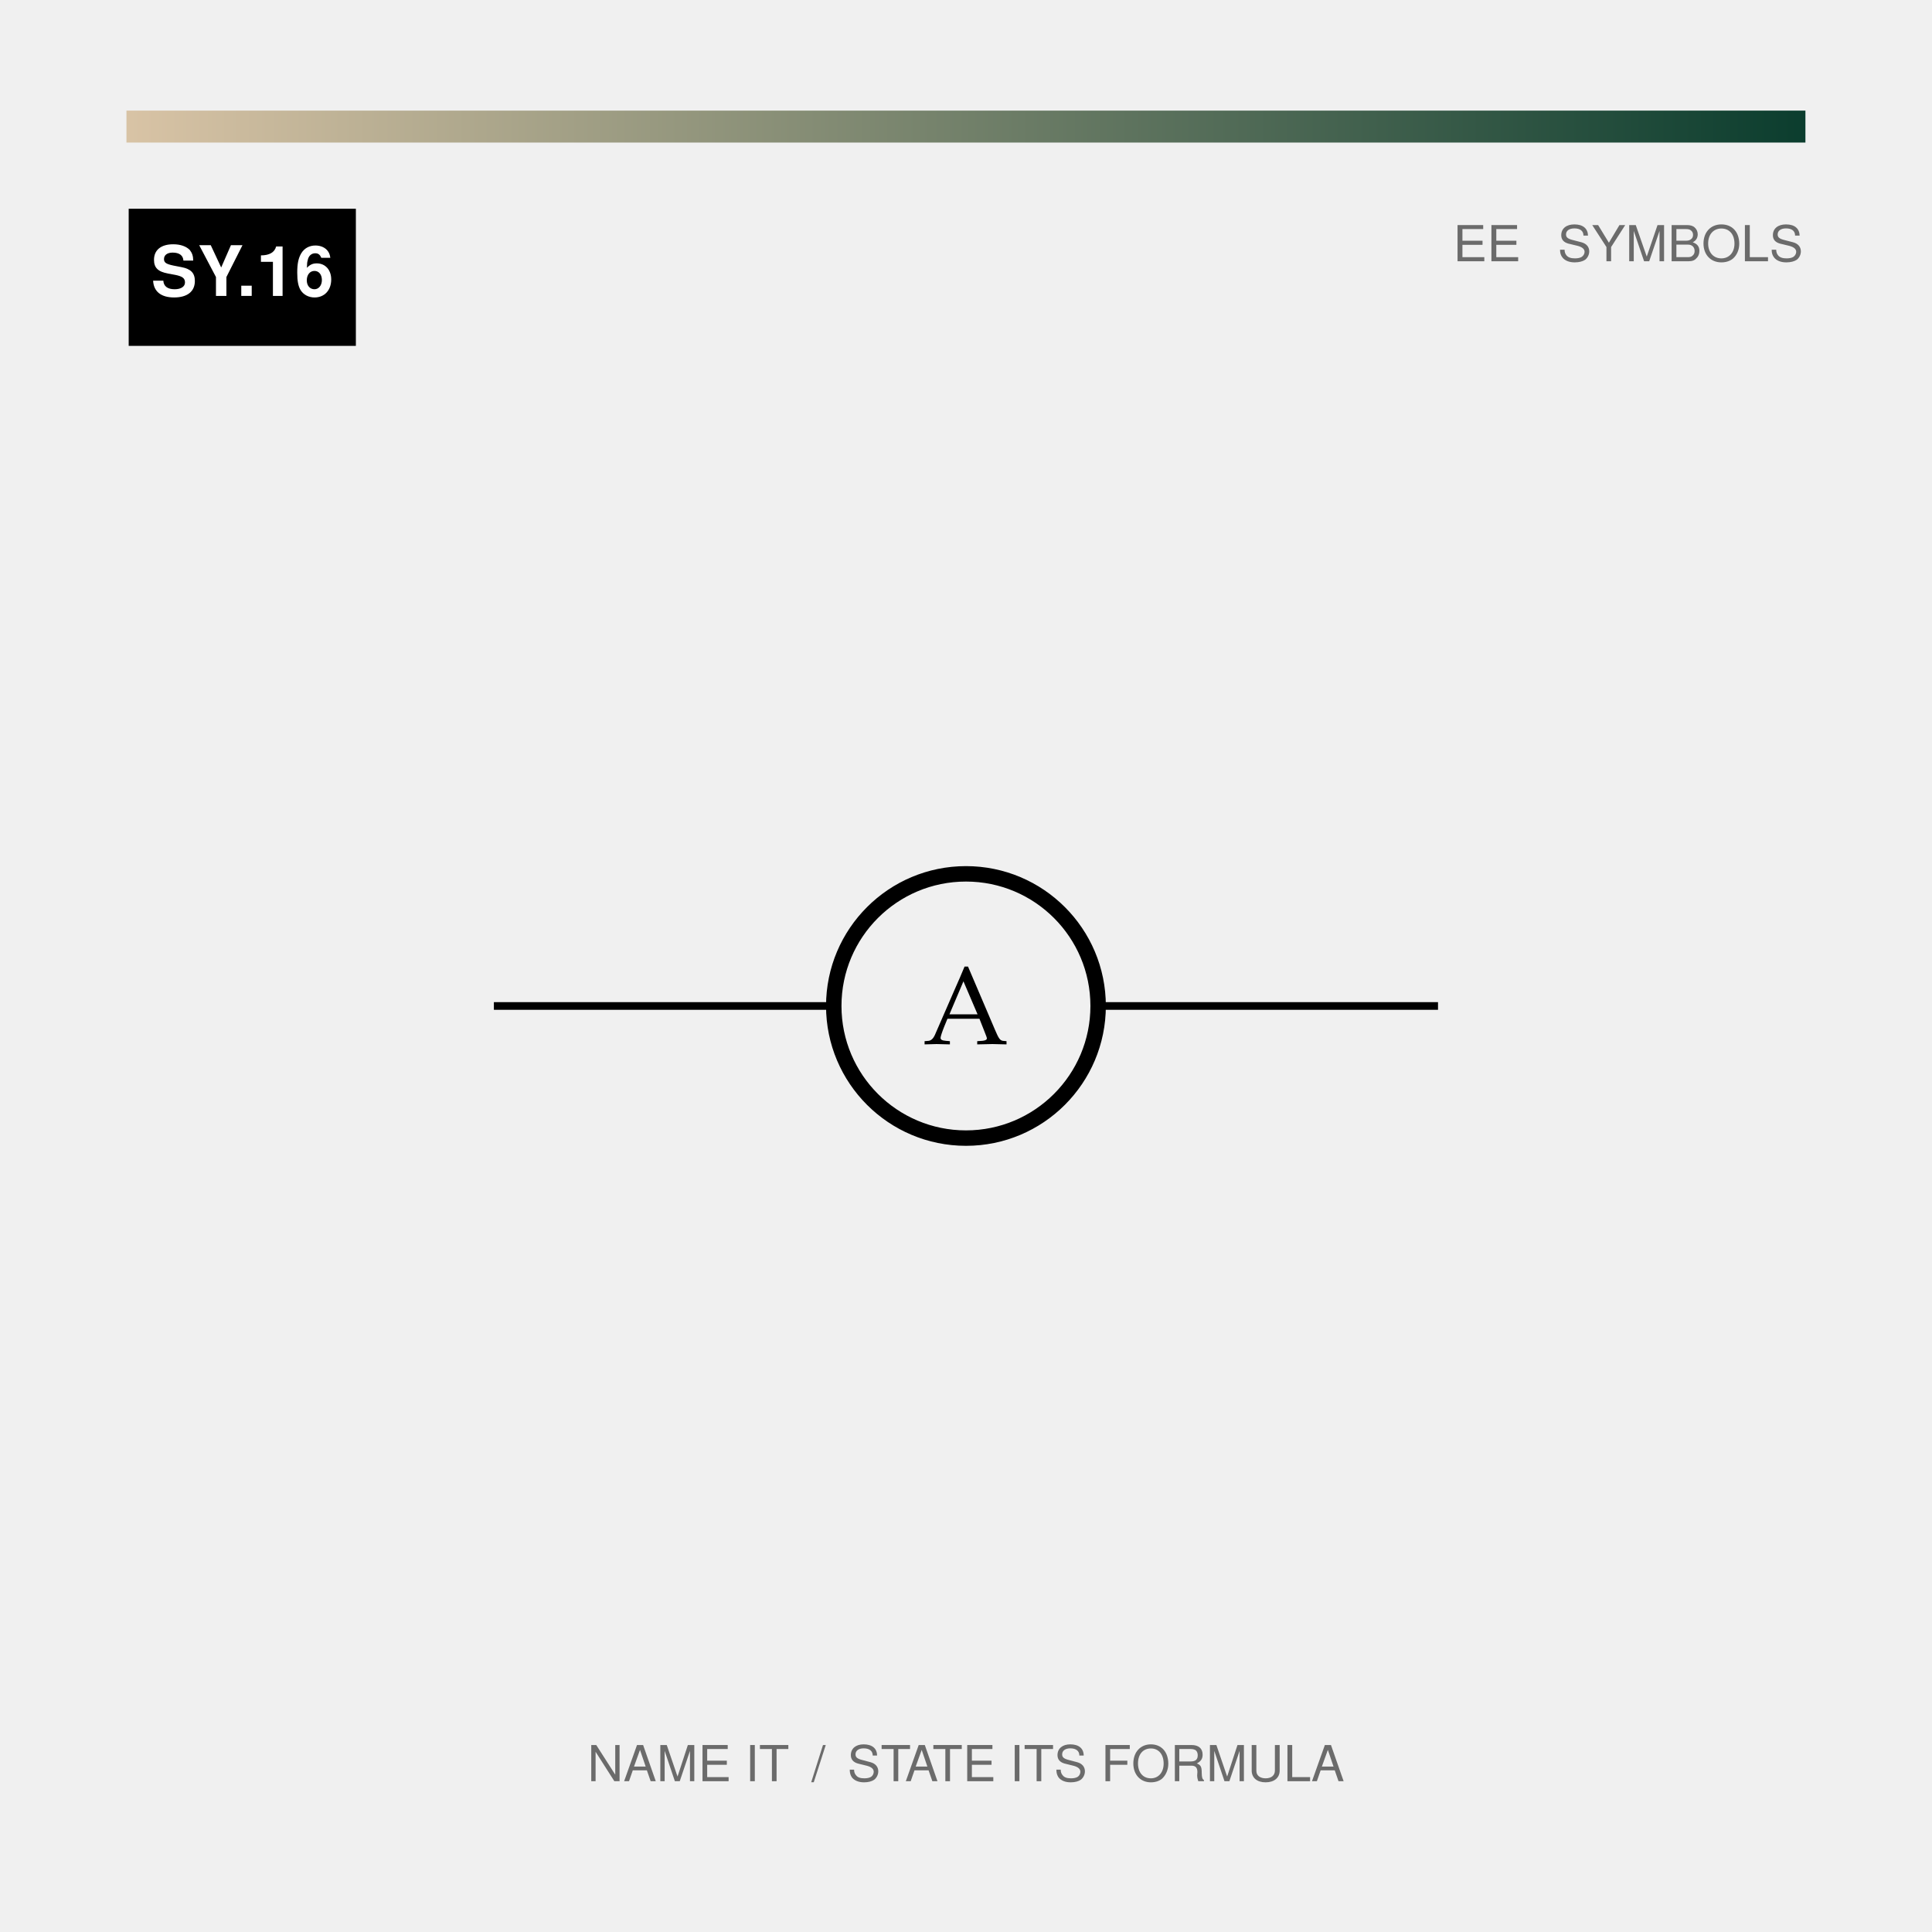
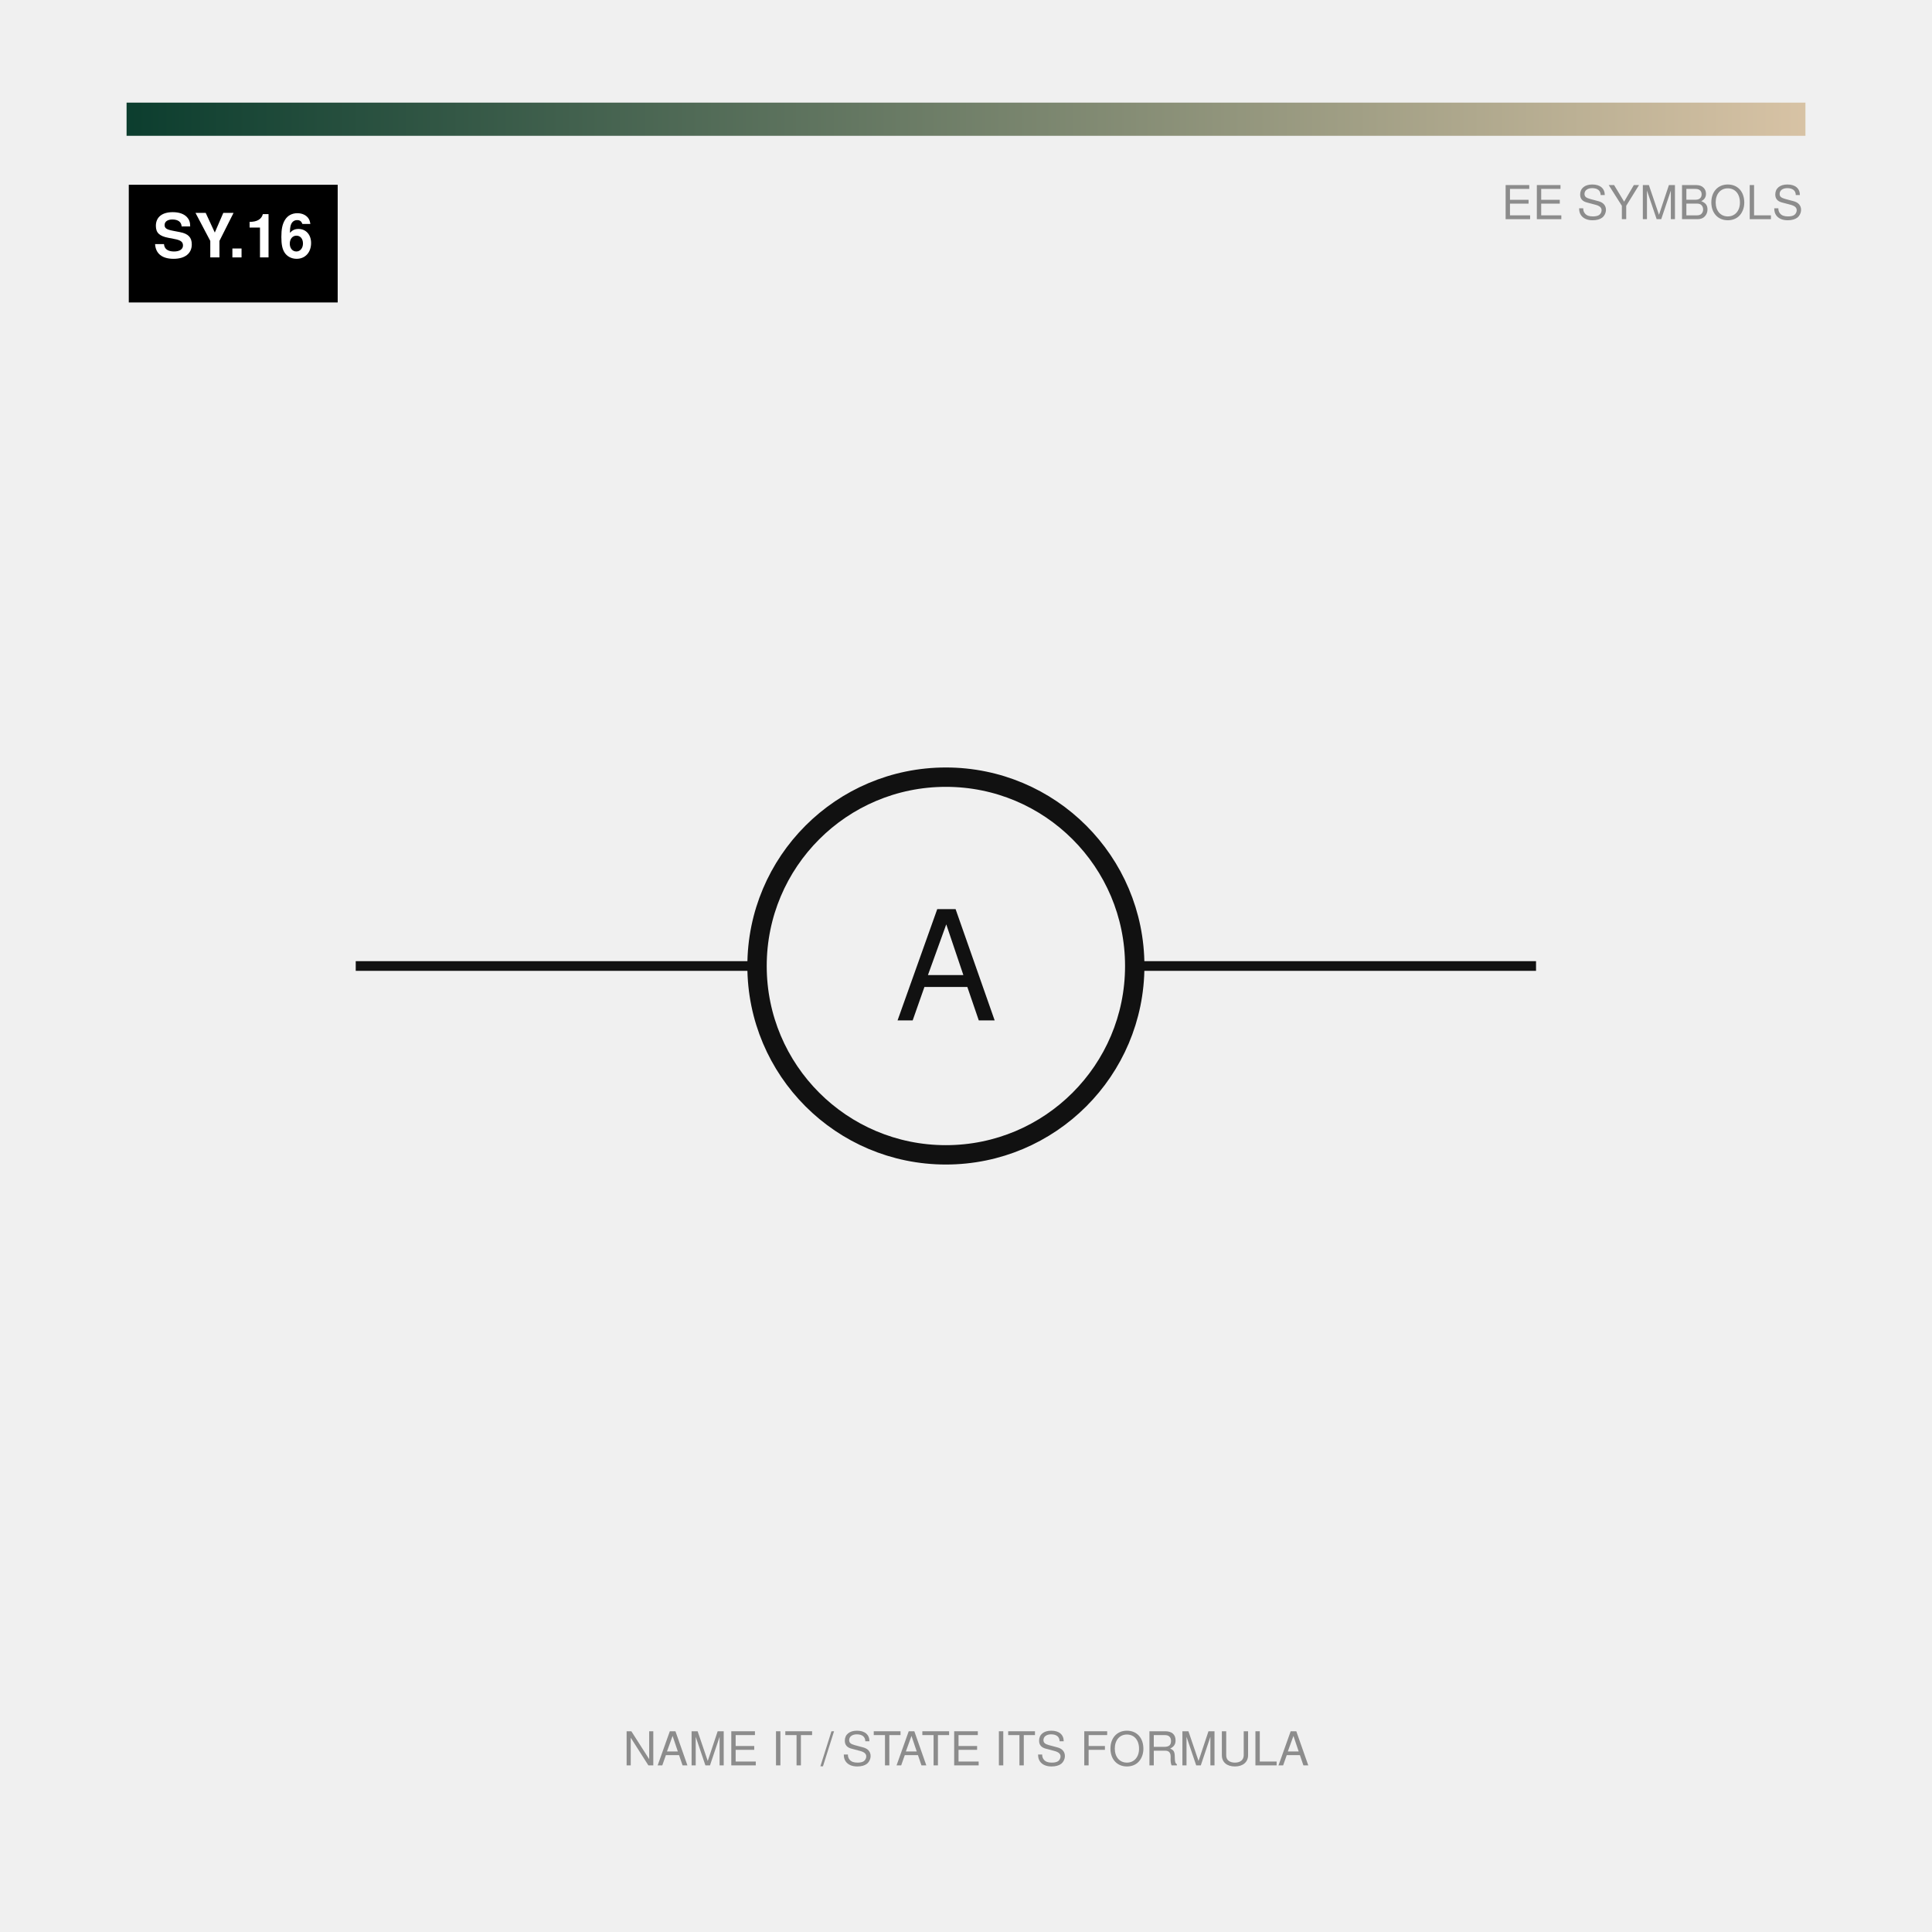
- <svg xmlns="http://www.w3.org/2000/svg" xmlns:xlink="http://www.w3.org/1999/xlink" width="174" height="174" viewBox="0 0 174 174">
+ <svg xmlns="http://www.w3.org/2000/svg" xmlns:xlink="http://www.w3.org/1999/xlink" version="1.1" width="174" height="174" viewBox="0 0 174 174">
  <defs>
-     <g>
-       <g id="glyph-0-0">
-         <path d="M 3.81 -3.18 C 3.81 -3.60 3.71 -3.87 3.5 -4.14 C 3.18 -4.46 2.67 -4.65 2.01 -4.65 C 0.92 -4.65 0.28 -4.14 0.28 -3.25 C 0.28 -2.53 0.64 -2.18 1.56 -2.01 L 2.21 -1.89 C 2.84 -1.76 3.07 -1.59 3.07 -1.21 C 3.07 -0.84 2.71 -0.60 2.14 -0.60 C 1.5 -0.60 1.15 -0.87 1.12 -1.37 L 0.20 -1.37 C 0.25 -0.39 0.92 0.14 2.09 0.14 C 3.28 0.14 3.96 -0.40 3.96 -1.34 C 3.96 -2.06 3.60 -2.43 2.76 -2.59 L 2.04 -2.73 C 1.37 -2.87 1.18 -3 1.18 -3.32 C 1.18 -3.68 1.48 -3.90 1.96 -3.90 C 2.56 -3.90 2.90 -3.65 2.93 -3.18 Z M 3.81 -3.18 " />
-       </g>
-       <g id="glyph-0-1">
-         <path d="M 2.62 -1.70 L 4.07 -4.57 L 3.03 -4.57 L 2.15 -2.56 L 1.21 -4.57 L 0.17 -4.57 L 1.68 -1.70 L 1.68 0 L 2.62 0 Z M 2.62 -1.70 " />
-       </g>
-       <g id="glyph-0-2">
-         <path d="M 1.34 -0.92 L 0.40 -0.92 L 0.40 0 L 1.34 0 Z M 1.34 -0.92 " />
-       </g>
-       <g id="glyph-0-3">
-         <path d="M 1.5 -3.07 L 1.5 0 L 2.37 0 L 2.37 -4.45 L 1.79 -4.45 C 1.65 -3.92 1.18 -3.65 0.42 -3.65 L 0.42 -3.07 Z M 1.5 -3.07 " />
-       </g>
-       <g id="glyph-0-4">
-         <path d="M 3.18 -3.43 C 3.14 -3.73 3.07 -3.87 2.96 -4.03 C 2.73 -4.35 2.32 -4.54 1.84 -4.54 C 1.29 -4.54 0.84 -4.29 0.57 -3.85 C 0.31 -3.42 0.20 -2.92 0.20 -2.10 C 0.20 -1.34 0.29 -0.87 0.51 -0.51 C 0.78 -0.09 1.25 0.14 1.76 0.14 C 2.65 0.14 3.26 -0.51 3.26 -1.48 C 3.26 -2.34 2.73 -2.93 1.96 -2.93 C 1.60 -2.93 1.35 -2.82 1.07 -2.53 C 1.09 -3.01 1.09 -3.01 1.14 -3.20 C 1.21 -3.59 1.46 -3.84 1.82 -3.84 C 2.10 -3.84 2.25 -3.71 2.37 -3.43 Z M 1.75 -2.25 C 2.15 -2.25 2.42 -1.92 2.42 -1.43 C 2.42 -0.95 2.14 -0.60 1.75 -0.60 C 1.34 -0.60 1.06 -0.93 1.06 -1.40 C 1.06 -1.90 1.34 -2.25 1.75 -2.25 Z M 1.75 -2.25 " />
-       </g>
-       <g id="glyph-1-0">
-         <path d="M 0.84 -1.48 L 2.65 -1.48 L 2.65 -1.85 L 0.84 -1.85 L 0.84 -2.90 L 2.71 -2.90 L 2.71 -3.26 L 0.40 -3.26 L 0.40 0 L 2.81 0 L 2.81 -0.37 L 0.84 -0.37 Z M 0.84 -1.48 " />
-       </g>
-       <g id="glyph-1-1">
-         <path d="M 2.73 -2.31 C 2.71 -2.95 2.28 -3.32 1.5 -3.32 C 0.78 -3.32 0.32 -2.95 0.32 -2.35 C 0.32 -1.96 0.53 -1.71 0.96 -1.59 L 1.79 -1.39 C 2.21 -1.28 2.42 -1.10 2.42 -0.85 C 2.42 -0.68 2.32 -0.5 2.17 -0.40 C 2.04 -0.31 1.82 -0.26 1.56 -0.26 C 1.20 -0.26 0.95 -0.34 0.79 -0.53 C 0.67 -0.68 0.62 -0.84 0.62 -1.04 L 0.21 -1.04 C 0.21 -0.73 0.28 -0.54 0.42 -0.35 C 0.64 -0.06 1.03 0.10 1.53 0.10 C 1.93 0.10 2.26 0.01 2.48 -0.14 C 2.70 -0.32 2.84 -0.60 2.84 -0.89 C 2.84 -1.29 2.59 -1.59 2.14 -1.71 L 1.29 -1.93 C 0.89 -2.04 0.75 -2.17 0.75 -2.42 C 0.75 -2.75 1.04 -2.96 1.5 -2.96 C 2.03 -2.96 2.32 -2.73 2.32 -2.31 Z M 2.73 -2.31 " />
-       </g>
-       <g id="glyph-1-2">
-         <path d="M 1.76 -1.28 L 3.03 -3.26 L 2.51 -3.26 L 1.56 -1.67 L 0.59 -3.26 L 0.06 -3.26 L 1.34 -1.28 L 1.34 0 L 1.76 0 Z M 1.76 -1.28 " />
-       </g>
-       <g id="glyph-1-3">
-         <path d="M 2.14 0 L 3.07 -2.73 L 3.07 0 L 3.48 0 L 3.48 -3.26 L 2.89 -3.26 L 1.92 -0.42 L 0.93 -3.26 L 0.34 -3.26 L 0.34 0 L 0.75 0 L 0.75 -2.73 L 1.68 0 Z M 2.14 0 " />
-       </g>
-       <g id="glyph-1-4">
-         <path d="M 0.35 0 L 1.87 0 C 2.18 0 2.42 -0.07 2.59 -0.28 C 2.76 -0.43 2.85 -0.67 2.85 -0.93 C 2.85 -1.32 2.67 -1.56 2.25 -1.71 C 2.54 -1.85 2.70 -2.10 2.70 -2.43 C 2.70 -2.67 2.60 -2.89 2.43 -3.04 C 2.26 -3.20 2.03 -3.26 1.71 -3.26 L 0.35 -3.26 Z M 0.78 -1.85 L 0.78 -2.90 L 1.60 -2.90 C 1.84 -2.90 1.98 -2.87 2.09 -2.78 C 2.21 -2.68 2.28 -2.56 2.28 -2.37 C 2.28 -2.20 2.21 -2.06 2.09 -1.98 C 1.98 -1.89 1.84 -1.85 1.60 -1.85 Z M 0.78 -0.37 L 0.78 -1.5 L 1.82 -1.5 C 2.03 -1.5 2.17 -1.43 2.26 -1.34 C 2.37 -1.23 2.42 -1.09 2.42 -0.92 C 2.42 -0.76 2.37 -0.62 2.26 -0.53 C 2.17 -0.42 2.03 -0.37 1.82 -0.37 Z M 0.78 -0.37 " />
-       </g>
-       <g id="glyph-1-5">
-         <path d="M 1.78 -3.32 C 0.82 -3.32 0.17 -2.62 0.17 -1.60 C 0.17 -0.59 0.82 0.10 1.78 0.10 C 2.18 0.10 2.54 -0.01 2.81 -0.23 C 3.18 -0.54 3.39 -1.04 3.39 -1.57 C 3.39 -2.64 2.76 -3.32 1.78 -3.32 Z M 1.78 -2.95 C 2.5 -2.95 2.96 -2.42 2.96 -1.59 C 2.96 -0.79 2.48 -0.26 1.78 -0.26 C 1.07 -0.26 0.59 -0.79 0.59 -1.60 C 0.59 -2.42 1.07 -2.95 1.78 -2.95 Z M 1.78 -2.95 " />
-       </g>
-       <g id="glyph-1-6">
-         <path d="M 0.79 -3.26 L 0.35 -3.26 L 0.35 0 L 2.43 0 L 2.43 -0.37 L 0.79 -0.37 Z M 0.79 -3.26 " />
-       </g>
-       <g id="glyph-2-0">
-         <path d="M 4.06 -6.98 L 3.75 -6.98 C 3.56 -6.54 3.42 -6.18 3.35 -6.03 L 2.82 -4.82 L 1.06 -0.78 C 0.93 -0.5 0.73 -0.31 0.51 -0.29 L 0.15 -0.26 L 0.15 0.03 C 1.07 0 1.07 0 1.23 0 C 1.35 0 1.35 0 2.43 0.03 L 2.43 -0.26 L 2.07 -0.29 C 1.71 -0.32 1.59 -0.40 1.59 -0.56 C 1.59 -0.68 1.73 -1.10 1.93 -1.60 L 2.21 -2.28 L 5.09 -2.28 L 5.54 -1.14 C 5.71 -0.71 5.76 -0.59 5.76 -0.5 C 5.76 -0.39 5.60 -0.31 5.35 -0.29 L 4.89 -0.26 L 4.89 0.03 C 6.10 0 6.10 0 6.26 0 C 6.45 0 6.45 0 7.53 0.03 L 7.53 -0.26 L 7.20 -0.29 C 6.93 -0.34 6.82 -0.51 6.48 -1.31 Z M 2.39 -2.68 L 3.65 -5.65 L 4.92 -2.68 Z M 2.39 -2.68 " />
-       </g>
-       <g id="glyph-3-0">
-         <path d="M 2.89 -3.26 L 2.5 -3.26 L 2.5 -0.59 L 0.79 -3.26 L 0.34 -3.26 L 0.34 0 L 0.73 0 L 0.73 -2.65 L 2.42 0 L 2.89 0 Z M 2.89 -3.26 " />
-       </g>
-       <g id="glyph-3-1">
-         <path d="M 2.12 -0.98 L 2.46 0 L 2.92 0 L 1.78 -3.26 L 1.23 -3.26 L 0.07 0 L 0.51 0 L 0.85 -0.98 Z M 2.01 -1.32 L 0.96 -1.32 L 1.5 -2.82 Z M 2.01 -1.32 " />
-       </g>
-       <g id="glyph-3-2">
-         <path d="M 2.09 0 L 3.01 -2.73 L 3.01 0 L 3.40 0 L 3.40 -3.26 L 2.82 -3.26 L 1.89 -0.42 L 0.92 -3.26 L 0.34 -3.26 L 0.34 0 L 0.73 0 L 0.73 -2.73 L 1.65 0 Z M 2.09 0 " />
-       </g>
-       <g id="glyph-3-3">
-         <path d="M 0.82 -1.48 L 2.59 -1.48 L 2.59 -1.85 L 0.82 -1.85 L 0.82 -2.90 L 2.67 -2.90 L 2.67 -3.26 L 0.40 -3.26 L 0.40 0 L 2.75 0 L 2.75 -0.37 L 0.82 -0.37 Z M 0.82 -1.48 " />
-       </g>
-       <g id="glyph-3-4">
-         <path d="M 0.87 -3.26 L 0.45 -3.26 L 0.45 0 L 0.87 0 Z M 0.87 -3.26 " />
-       </g>
-       <g id="glyph-3-5">
-         <path d="M 1.59 -2.90 L 2.65 -2.90 L 2.65 -3.26 L 0.09 -3.26 L 0.09 -2.90 L 1.17 -2.90 L 1.17 0 L 1.59 0 Z M 1.59 -2.90 " />
-       </g>
-       <g id="glyph-3-6">
-         <path d="M 1.03 -3.26 L -0.03 0.09 L 0.20 0.09 L 1.28 -3.26 Z M 1.03 -3.26 " />
-       </g>
-       <g id="glyph-3-7">
-         <path d="M 2.67 -2.31 C 2.67 -2.95 2.23 -3.32 1.46 -3.32 C 0.76 -3.32 0.31 -2.95 0.31 -2.35 C 0.31 -1.96 0.53 -1.71 0.95 -1.59 L 1.76 -1.39 C 2.17 -1.28 2.37 -1.10 2.37 -0.85 C 2.37 -0.68 2.28 -0.5 2.14 -0.40 C 2 -0.31 1.79 -0.26 1.53 -0.26 C 1.17 -0.26 0.93 -0.34 0.78 -0.53 C 0.65 -0.68 0.60 -0.84 0.60 -1.04 L 0.21 -1.04 C 0.21 -0.73 0.28 -0.54 0.40 -0.35 C 0.62 -0.06 1.01 0.10 1.5 0.10 C 1.89 0.10 2.21 0.01 2.42 -0.14 C 2.64 -0.32 2.78 -0.60 2.78 -0.89 C 2.78 -1.29 2.53 -1.59 2.09 -1.71 L 1.26 -1.93 C 0.87 -2.04 0.73 -2.17 0.73 -2.42 C 0.73 -2.75 1.01 -2.96 1.46 -2.96 C 1.98 -2.96 2.28 -2.73 2.28 -2.31 Z M 2.67 -2.31 " />
-       </g>
-       <g id="glyph-3-8">
-         <path d="M 0.82 -1.48 L 2.37 -1.48 L 2.37 -1.85 L 0.82 -1.85 L 0.82 -2.90 L 2.59 -2.90 L 2.59 -3.26 L 0.40 -3.26 L 0.40 0 L 0.82 0 Z M 0.82 -1.48 " />
-       </g>
-       <g id="glyph-3-9">
-         <path d="M 1.75 -3.32 C 0.81 -3.32 0.17 -2.62 0.17 -1.60 C 0.17 -0.59 0.81 0.10 1.75 0.10 C 2.14 0.10 2.5 -0.01 2.76 -0.23 C 3.10 -0.54 3.32 -1.04 3.32 -1.57 C 3.32 -2.64 2.70 -3.32 1.75 -3.32 Z M 1.75 -2.95 C 2.45 -2.95 2.90 -2.42 2.90 -1.59 C 2.90 -0.79 2.43 -0.26 1.75 -0.26 C 1.04 -0.26 0.59 -0.79 0.59 -1.60 C 0.59 -2.42 1.04 -2.95 1.75 -2.95 Z M 1.75 -2.95 " />
-       </g>
-       <g id="glyph-3-10">
-         <path d="M 0.82 -1.40 L 1.90 -1.40 C 2.28 -1.40 2.45 -1.23 2.45 -0.82 L 2.43 -0.53 C 2.43 -0.32 2.48 -0.14 2.53 0 L 3.04 0 L 3.04 -0.10 C 2.89 -0.20 2.85 -0.32 2.84 -0.76 C 2.84 -1.29 2.76 -1.46 2.40 -1.60 C 2.76 -1.79 2.92 -2.01 2.92 -2.39 C 2.92 -2.95 2.56 -3.26 1.92 -3.26 L 0.42 -3.26 L 0.42 0 L 0.82 0 Z M 0.82 -1.78 L 0.82 -2.90 L 1.84 -2.90 C 2.07 -2.90 2.20 -2.85 2.31 -2.78 C 2.42 -2.68 2.48 -2.53 2.48 -2.34 C 2.48 -1.95 2.28 -1.78 1.84 -1.78 Z M 0.82 -1.78 " />
-       </g>
-       <g id="glyph-3-11">
-         <path d="M 2.46 -3.26 L 2.46 -0.96 C 2.46 -0.53 2.15 -0.26 1.62 -0.26 C 1.39 -0.26 1.18 -0.32 1.03 -0.43 C 0.87 -0.56 0.79 -0.71 0.79 -0.96 L 0.79 -3.26 L 0.37 -3.26 L 0.37 -0.96 C 0.37 -0.31 0.85 0.10 1.62 0.10 C 2.40 0.10 2.89 -0.31 2.89 -0.96 L 2.89 -3.26 Z M 2.46 -3.26 " />
-       </g>
-       <g id="glyph-3-12">
-         <path d="M 0.78 -3.26 L 0.35 -3.26 L 0.35 0 L 2.39 0 L 2.39 -0.37 L 0.78 -0.37 Z M 0.78 -3.26 " />
+     <clipPath id="clip_1">
+       <path transform="matrix(1,0,0,-1,-39,393)" d="M39 219H213V393H39Z" clip-rule="evenodd" />
+     </clipPath>
+     <clipPath id="clip_2">
+       <path transform="matrix(1,0,0,-1,15,-315.404)" d="M-3.6 35.357V32.368H147.602V35.357Z" />
+     </clipPath>
+     <clipPath id="clip_3">
+       <path transform="matrix(0,-.05978,-3.02441,-0,238.2214,-346.2775)" d="M0 0H100V100H0Z" />
+     </clipPath>
+     <clipPath id="clip_4">
+       <path transform="matrix(1,0,0,-1,15,-315.404)" d="M176.402 35.357V32.368H327.604V35.357Z" />
+     </clipPath>
+     <clipPath id="clip_5">
+       <path transform="matrix(0,-.05978,-3.02441,-0,418.2237,-346.2775)" d="M0 0H100V100H0Z" />
+     </clipPath>
+     <clipPath id="clip_6">
+       <path transform="matrix(1,0,0,-1,15,-315.404)" d="M356.404 35.357V32.368H507.607V35.357Z" />
+     </clipPath>
+     <clipPath id="clip_7">
+       <path transform="matrix(0,-.05978,-3.02441,-0,598.226,-346.2775)" d="M0 0H100V100H0Z" />
+     </clipPath>
+     <clipPath id="clip_8">
+       <path transform="matrix(1,0,0,-1,15,-315.404)" d="M-3.6-144.645V-147.634H147.602V-144.645Z" />
+     </clipPath>
+     <clipPath id="clip_9">
+       <path transform="matrix(0,-.05978,-3.02441,-0,238.2214,-166.2753)" d="M0 0H100V100H0Z" />
+     </clipPath>
+     <clipPath id="clip_10">
+       <path transform="matrix(1,0,0,-1,15,-315.404)" d="M176.402-144.645V-147.634H327.604V-144.645Z" />
+     </clipPath>
+     <clipPath id="clip_11">
+       <path transform="matrix(0,-.05978,-3.02441,-0,418.2237,-166.2753)" d="M0 0H100V100H0Z" />
+     </clipPath>
+     <clipPath id="clip_12">
+       <path transform="matrix(1,0,0,-1,15,-315.404)" d="M356.404-144.645V-147.634H507.607V-144.645Z" />
+     </clipPath>
+     <clipPath id="clip_13">
+       <path transform="matrix(0,-.05978,-3.02441,-0,598.226,-166.2753)" d="M0 0H100V100H0Z" />
+     </clipPath>
+     <clipPath id="clip_14">
+       <path transform="matrix(1,0,0,-1,15,-315.404)" d="M-3.6-324.648V-327.636H147.602V-324.648Z" />
+     </clipPath>
+     <clipPath id="clip_15">
+       <path transform="matrix(0,-.05978,-3.02441,-0,238.2214,13.72705)" d="M0 0H100V100H0Z" />
+     </clipPath>
+     <path id="font_16_21" d="M.607 .507C.607 .574 .592 .618 .556 .658 .507 .712 .426 .741 .321 .741 .146 .741 .045 .659 .045 .517 .045 .404 .102 .349 .25 .321L.352 .301C.452 .282 .489 .254 .489 .195 .489 .134 .433 .097 .342 .097 .24 .097 .183 .14 .178 .218H.032C.041 .062 .148-.023 .334-.023 .522-.023 .633 .065 .633 .213 .633 .328 .575 .388 .44 .414L.326 .436C.219 .457 .188 .478 .188 .531 .188 .586 .237 .621 .314 .621 .409 .621 .462 .581 .467 .507H.607Z" />
+     <path id="font_16_27" d="M.419 .27 .65 .729H.482L.343 .407 .194 .729H.027L.269 .27V0H.419V.27Z" />
+     <path id="font_16_67" d="M.214 .146H.064V0H.214V.146Z" />
+     <path id="font_16_57" d="M.238 .489V0H.378V.709H.285C.263 .625 .19 .582 .068 .582V.489H.238Z" />
+     <path id="font_16_62" d="M.507 .548C.5 .594 .491 .617 .473 .643 .436 .694 .371 .724 .294 .724 .206 .724 .134 .685 .091 .614 .049 .545 .032 .465 .032 .336 .032 .215 .047 .139 .083 .082 .124 .016 .198-.023 .282-.023 .423-.023 .519 .083 .519 .236 .519 .372 .435 .466 .313 .466 .255 .466 .216 .449 .172 .403 .175 .478 .175 .478 .181 .508 .194 .573 .234 .611 .29 .611 .335 .611 .359 .593 .377 .548H.507M.279 .356C.344 .356 .386 .305 .386 .227 .386 .152 .34 .097 .278 .097 .214 .097 .17 .15 .17 .225 .17 .302 .214 .356 .279 .356Z" />
+     <path id="font_17_24" d="M.183 .332H.58V.414H.183V.647H.595V.729H.09V0H.613V.082H.183V.332Z" />
+     <path id="font_17_36" d="M.596 .515C.595 .658 .497 .741 .329 .741 .169 .741 .07 .659 .07 .527 .07 .438 .117 .382 .213 .357L.394 .309C.486 .285 .528 .248 .528 .191 .528 .152 .507 .112 .476 .09 .447 .07 .401 .059 .342 .059 .263 .059 .209 .078 .174 .12 .147 .152 .135 .187 .136 .232H.048C.049 .165 .062 .121 .091 .081 .141 .013 .225-.023 .336-.023 .423-.023 .494-.003 .541 .033 .59 .072 .621 .137 .621 .2 .621 .29 .565 .356 .466 .383L.283 .432C.195 .456 .163 .484 .163 .54 .163 .614 .228 .663 .326 .663 .442 .663 .507 .61 .508 .515H.596Z" />
+     <path id="font_17_42" d="M.387 .286 .661 .729H.55L.342 .374 .128 .729H.013L.294 .286V0H.387V.286Z" />
+     <path id="font_17_31" d="M.468 0 .673 .611V0H.761V.729H.632L.42 .094 .204 .729H.075V0H.163V.611L.37 0H.468Z" />
+     <path id="font_17_21" d="M.079 0H.408C.477 0 .528 .019 .567 .061 .603 .099 .623 .151 .623 .208 .623 .296 .583 .349 .49 .385 .556 .416 .591 .47 .591 .544 .591 .597 .571 .644 .533 .678 .495 .713 .445 .729 .375 .729H.079V0M.172 .415V.647H.352C.404 .647 .433 .64 .458 .621 .484 .601 .498 .571 .498 .531 .498 .492 .484 .461 .458 .441 .433 .422 .404 .415 .352 .415H.172M.172 .082V.333H.399C.444 .333 .474 .322 .496 .298 .518 .275 .53 .243 .53 .207 .53 .172 .518 .14 .496 .117 .474 .093 .444 .082 .399 .082H.172Z" />
+     <path id="font_17_33" d="M.389 .741C.18 .741 .038 .587 .038 .359 .038 .131 .18-.023 .39-.023 .478-.023 .557 .004 .616 .054 .695 .121 .742 .234 .742 .353 .742 .588 .603 .741 .389 .741M.389 .659C.547 .659 .649 .539 .649 .355 .649 .179 .544 .059 .39 .059 .235 .059 .131 .179 .131 .359 .131 .539 .235 .659 .389 .659Z" />
+     <path id="font_17_30" d="M.173 .729H.08V0H.533V.082H.173V.729Z" />
+     <path id="font_17_20" d="M.474 .219 .549 0H.653L.397 .729H.277L.017 0H.116L.193 .219H.474M.448 .297H.216L.336 .629 .448 .297Z" />
+     <path id="font_17_32" d="M.646 .729H.558V.133L.177 .729H.076V0H.164V.591L.541 0H.646V.729Z" />
+     <path id="font_17_28" d="M.194 .729H.1V0H.194V.729Z" />
+     <path id="font_17_37" d="M.354 .647H.593V.729H.021V.647H.261V0H.354V.647Z" />
+     <path id="font_17_8" d="M.229 .729-.008-.02H.047L.284 .729H.229Z" />
+     <path id="font_17_25" d="M.183 .332H.531V.414H.183V.647H.579V.729H.09V0H.183V.332Z" />
+     <path id="font_17_35" d="M.186 .314H.426C.509 .314 .546 .274 .546 .184L.545 .119C.545 .074 .553 .03 .566 0H.679V.023C.644 .047 .637 .073 .635 .17 .634 .29 .615 .326 .536 .359 .618 .4 .651 .451 .651 .534 .651 .66 .572 .729 .429 .729H.093V0H.186V.314M.186 .396V.647H.411C.463 .647 .493 .639 .516 .618 .541 .598 .554 .564 .554 .521 .554 .434 .51 .396 .411 .396H.186Z" />
+     <path id="font_17_38" d="M.552 .729V.217C.552 .119 .481 .059 .364 .059 .31 .059 .266 .072 .231 .097 .195 .125 .178 .162 .178 .217V.729H.085V.217C.085 .069 .191-.023 .364-.023 .535-.023 .645 .071 .645 .217V.729H.552Z" />
+     <clipPath id="clip_18">
+       <path transform="matrix(1,0,0,-1,15,-315.404)" d="M176.402-324.648V-327.636H327.604V-324.648Z" />
+     </clipPath>
+     <clipPath id="clip_19">
+       <path transform="matrix(0,-.05978,-3.02441,-0,418.2237,13.72705)" d="M0 0H100V100H0Z" />
+     </clipPath>
+     <clipPath id="clip_20">
+       <path transform="matrix(1,0,0,-1,15,-315.404)" d="M356.404-324.648V-327.636H507.607V-324.648Z" />
+     </clipPath>
+     <clipPath id="clip_21">
+       <path transform="matrix(0,-.05978,-3.02441,-0,598.226,13.72705)" d="M0 0H100V100H0Z" />
+     </clipPath>
+     <clipPath id="clip_22">
+       <path transform="matrix(1,0,0,-1,15,-315.404)" d="M-3.6-504.65V-507.639H147.602V-504.65Z" />
+     </clipPath>
+     <clipPath id="clip_23">
+       <path transform="matrix(0,-.05978,-3.02441,-0,238.2214,193.7294)" d="M0 0H100V100H0Z" />
+     </clipPath>
+     <clipPath id="clip_24">
+       <path transform="matrix(1,0,0,-1,15,-315.404)" d="M176.402-504.65V-507.639H327.604V-504.65Z" />
+     </clipPath>
+     <clipPath id="clip_25">
+       <path transform="matrix(0,-.05978,-3.02441,-0,418.2237,193.7294)" d="M0 0H100V100H0Z" />
+     </clipPath>
+     <clipPath id="clip_26">
+       <path transform="matrix(1,0,0,-1,15,-315.404)" d="M356.404-504.65V-507.639H507.607V-504.65Z" />
+     </clipPath>
+     <clipPath id="clip_27">
+       <path transform="matrix(0,-.05978,-3.02441,-0,598.226,193.7294)" d="M0 0H100V100H0Z" />
+     </clipPath>
+   </defs>
+   <g clip-path="url(#clip_1)">
+     <g clip-path="url(#clip_2)">
+       <g clip-path="url(#clip_3)">
+ </g>
+     </g>
+     <g clip-path="url(#clip_4)">
+       <g clip-path="url(#clip_5)">
+ </g>
+     </g>
+     <g clip-path="url(#clip_6)">
+       <g clip-path="url(#clip_7)">
+ </g>
+     </g>
+     <g clip-path="url(#clip_8)">
+       <g clip-path="url(#clip_9)">
+ </g>
+     </g>
+     <g clip-path="url(#clip_10)">
+       <g clip-path="url(#clip_11)">
+ </g>
+     </g>
+     <g clip-path="url(#clip_12)">
+       <g clip-path="url(#clip_13)">
+ </g>
+     </g>
+     <g clip-path="url(#clip_14)">
+       <g clip-path="url(#clip_15)">
+         <linearGradient id="card-bar">
+           <stop offset="0" stop-color="#0B3D2E" />
+           <stop offset="1" stop-color="#D8C3A5" />
+         </linearGradient>
+         <rect x="11" y="9" width="152" height="4" fill="url(#card-bar)" />
      </g>
    </g>
-     <clipPath id="clip-0">
-       <path clip-rule="nonzero" d="M 11.39 9.96 L 162.60 9.96 L 162.60 12.84 L 11.39 12.84 Z M 11.39 9.96 " />
-     </clipPath>
-     <linearGradient id="linear-pattern-0" gradientUnits="userSpaceOnUse" x1="0" y1="25.00" x2="0" y2="74.99" gradientTransform="matrix(0, -0.05, -3.02, 0, 238.22, 14.28)">
-       <stop offset="0" stop-color="#0B3D2E" />
-       <stop offset="1" stop-color="#D8C3A5" />
-     </linearGradient>
-   </defs>
-   <g clip-path="url(#clip-0)">
-     <path fill-rule="nonzero" fill="url(#linear-pattern-0)" d="M 162.60 12.84 L 11.39 12.84 L 11.39 9.96 L 162.60 9.96 Z M 162.60 12.84 " />
-   </g>
-   <path fill-rule="nonzero" fill="rgb(0%, 0%, 0%)" fill-opacity="1" d="M 11.59 31.15 L 32.05 31.15 L 32.05 18.80 L 11.59 18.80 Z M 11.59 31.15 " />
-   <g fill="rgb(100%, 100%, 100%)" fill-opacity="1">
-     <use xlink:href="#glyph-0-0" x="13.59" y="26.65" />
-     <use xlink:href="#glyph-0-1" x="17.77" y="26.65" />
-   </g>
-   <g fill="rgb(100%, 100%, 100%)" fill-opacity="1">
-     <use xlink:href="#glyph-0-2" x="21.33" y="26.65" />
-     <use xlink:href="#glyph-0-3" x="23.08" y="26.65" />
-     <use xlink:href="#glyph-0-4" x="26.57" y="26.65" />
-   </g>
-   <g fill="rgb(41.96%, 41.96%, 41.96%)" fill-opacity="1">
-     <use xlink:href="#glyph-1-0" x="130.87" y="23.53" />
-     <use xlink:href="#glyph-1-0" x="133.92" y="23.53" />
-   </g>
-   <g fill="rgb(41.96%, 41.96%, 41.96%)" fill-opacity="1">
-     <use xlink:href="#glyph-1-1" x="140.29" y="23.53" />
-     <use xlink:href="#glyph-1-2" x="143.34" y="23.53" />
-     <use xlink:href="#glyph-1-3" x="146.39" y="23.53" />
-     <use xlink:href="#glyph-1-4" x="150.20" y="23.53" />
-     <use xlink:href="#glyph-1-5" x="153.25" y="23.53" />
-     <use xlink:href="#glyph-1-6" x="156.80" y="23.53" />
-     <use xlink:href="#glyph-1-1" x="159.35" y="23.53" />
-   </g>
-   <path fill="none" stroke-width="0.69" stroke-linecap="butt" stroke-linejoin="miter" stroke="rgb(0%, 0%, 0%)" stroke-opacity="1" stroke-miterlimit="10" d="M 0.00 -0.00 L 30.61 -0.00 M 54.42 -0.00 L 85.03 -0.00 " transform="matrix(1, 0, 0, -1, 44.48, 90.6)" />
-   <path fill="none" stroke-width="1.39" stroke-linecap="butt" stroke-linejoin="miter" stroke="rgb(0%, 0%, 0%)" stroke-opacity="1" stroke-miterlimit="10" d="M 42.52 11.90 C 35.94 11.90 30.61 6.57 30.61 -0.00 C 30.61 -6.57 35.94 -11.90 42.52 -11.90 C 49.09 -11.90 54.42 -6.57 54.42 -0.00 C 54.42 6.57 49.09 11.90 42.52 11.90 Z M 42.52 11.90 " transform="matrix(1, 0, 0, -1, 44.48, 90.6)" />
-   <g fill="rgb(0%, 0%, 0%)" fill-opacity="1">
-     <use xlink:href="#glyph-2-0" x="83.12" y="94.03" />
-   </g>
-   <g fill="rgb(41.96%, 41.96%, 41.96%)" fill-opacity="1">
-     <use xlink:href="#glyph-3-0" x="52.91" y="160.42" />
-     <use xlink:href="#glyph-3-1" x="56.14" y="160.42" />
-     <use xlink:href="#glyph-3-2" x="59.13" y="160.42" />
-     <use xlink:href="#glyph-3-3" x="62.87" y="160.42" />
-   </g>
-   <g fill="rgb(41.96%, 41.96%, 41.96%)" fill-opacity="1">
-     <use xlink:href="#glyph-3-4" x="67.11" y="160.42" />
-     <use xlink:href="#glyph-3-5" x="68.35" y="160.42" />
-   </g>
-   <g fill="rgb(41.96%, 41.96%, 41.96%)" fill-opacity="1">
-     <use xlink:href="#glyph-3-6" x="73.09" y="160.42" />
-   </g>
-   <g fill="rgb(41.96%, 41.96%, 41.96%)" fill-opacity="1">
-     <use xlink:href="#glyph-3-7" x="76.32" y="160.42" />
-     <use xlink:href="#glyph-3-5" x="79.31" y="160.42" />
-   </g>
-   <g fill="rgb(41.96%, 41.96%, 41.96%)" fill-opacity="1">
-     <use xlink:href="#glyph-3-1" x="81.51" y="160.42" />
-   </g>
-   <g fill="rgb(41.96%, 41.96%, 41.96%)" fill-opacity="1">
-     <use xlink:href="#glyph-3-5" x="83.97" y="160.42" />
-     <use xlink:href="#glyph-3-3" x="86.71" y="160.42" />
-   </g>
-   <g fill="rgb(41.96%, 41.96%, 41.96%)" fill-opacity="1">
-     <use xlink:href="#glyph-3-4" x="90.94" y="160.42" />
-     <use xlink:href="#glyph-3-5" x="92.19" y="160.42" />
-     <use xlink:href="#glyph-3-7" x="94.93" y="160.42" />
-   </g>
-   <g fill="rgb(41.96%, 41.96%, 41.96%)" fill-opacity="1">
-     <use xlink:href="#glyph-3-8" x="99.16" y="160.42" />
-     <use xlink:href="#glyph-3-9" x="101.90" y="160.42" />
-     <use xlink:href="#glyph-3-10" x="105.39" y="160.42" />
-     <use xlink:href="#glyph-3-2" x="108.63" y="160.42" />
-     <use xlink:href="#glyph-3-11" x="112.36" y="160.42" />
-     <use xlink:href="#glyph-3-12" x="115.60" y="160.42" />
-     <use xlink:href="#glyph-3-1" x="118.09" y="160.42" />
+     <path transform="matrix(1,0,0,-1,11.599,27.24002)" d="M0 0H18.814V10.6H0Z" />
+     <use data-text="S" xlink:href="#font_16_21" transform="matrix(5.4994,0,0,-5.4994,13.791,23.18301)" fill="#ffffff" />
+     <use data-text="Y" xlink:href="#font_16_27" transform="matrix(5.4994,0,0,-5.4994,17.4591,23.18301)" fill="#ffffff" />
+     <use data-text="." xlink:href="#font_16_67" transform="matrix(5.4994,0,0,-5.4994,20.57726,23.18301)" fill="#ffffff" />
+     <use data-text="1" xlink:href="#font_16_57" transform="matrix(5.4994,0,0,-5.4994,22.10609,23.18301)" fill="#ffffff" />
+     <use data-text="6" xlink:href="#font_16_62" transform="matrix(5.4994,0,0,-5.4994,25.16376,23.18301)" fill="#ffffff" />
+     <use data-text="E" xlink:href="#font_17_24" transform="matrix(4.2162,0,0,-4.2162,135.22,19.74002)" fill="#8c8c8c" />
+     <use data-text="E" xlink:href="#font_17_24" transform="matrix(4.2162,0,0,-4.2162,138.0322,19.74002)" fill="#8c8c8c" />
+     <use data-text="S" xlink:href="#font_17_36" transform="matrix(4.2162,0,0,-4.2162,142.0165,19.74002)" fill="#8c8c8c" />
+     <use data-text="Y" xlink:href="#font_17_42" transform="matrix(4.2162,0,0,-4.2162,144.8287,19.74002)" fill="#8c8c8c" />
+     <use data-text="M" xlink:href="#font_17_31" transform="matrix(4.2162,0,0,-4.2162,147.641,19.74002)" fill="#8c8c8c" />
+     <use data-text="B" xlink:href="#font_17_21" transform="matrix(4.2162,0,0,-4.2162,151.1531,19.74002)" fill="#8c8c8c" />
+     <use data-text="O" xlink:href="#font_17_33" transform="matrix(4.2162,0,0,-4.2162,153.9653,19.74002)" fill="#8c8c8c" />
+     <use data-text="L" xlink:href="#font_17_30" transform="matrix(4.2162,0,0,-4.2162,157.2455,19.74002)" fill="#8c8c8c" />
+     <use data-text="S" xlink:href="#font_17_36" transform="matrix(4.2162,0,0,-4.2162,159.5897,19.74002)" fill="#8c8c8c" />
+     <path transform="matrix(1.25,0,0,-1.25,32.038,87.00025)" stroke-width=".697" stroke-linecap="butt" stroke-miterlimit="10" stroke-linejoin="miter" fill="none" stroke="#111111" d="M0 0H28.914M56.127 0H85.04" />
+     <path transform="matrix(1.25,0,0,-1.25,32.038,87.00025)" stroke-width="1.395" stroke-linecap="butt" stroke-miterlimit="10" stroke-linejoin="miter" fill="none" stroke="#111111" d="M56.127 0C56.127 7.515 50.035 13.606 42.52 13.606 35.006 13.606 28.914 7.515 28.914 0 28.914-7.515 35.006-13.606 42.52-13.606 50.035-13.606 56.127-7.515 56.127 0Z" />
+     <use data-text="A" xlink:href="#font_17_20" transform="matrix(13.74837,0,0,-13.74837,80.603,91.89774)" fill="#111111" />
+     <use data-text="N" xlink:href="#font_17_32" transform="matrix(4.2162,0,0,-4.2162,56.114,158.994)" fill="#8c8c8c" />
+     <use data-text="A" xlink:href="#font_17_20" transform="matrix(4.2162,0,0,-4.2162,59.1581,158.994)" fill="#8c8c8c" />
+     <use data-text="M" xlink:href="#font_17_31" transform="matrix(4.2162,0,0,-4.2162,61.9703,158.994)" fill="#8c8c8c" />
+     <use data-text="E" xlink:href="#font_17_24" transform="matrix(4.2162,0,0,-4.2162,65.48239,158.994)" fill="#8c8c8c" />
+     <use data-text="I" xlink:href="#font_17_28" transform="matrix(4.2162,0,0,-4.2162,69.4667,158.994)" fill="#8c8c8c" />
+     <use data-text="T" xlink:href="#font_17_37" transform="matrix(4.2162,0,0,-4.2162,70.6388,158.994)" fill="#8c8c8c" />
+     <use data-text="/" xlink:href="#font_17_8" transform="matrix(4.2162,0,0,-4.2162,73.91901,158.994)" fill="#8c8c8c" />
+     <use data-text="S" xlink:href="#font_17_36" transform="matrix(4.2162,0,0,-4.2162,75.791,158.994)" fill="#8c8c8c" />
+     <use data-text="T" xlink:href="#font_17_37" transform="matrix(4.2162,0,0,-4.2162,78.6032,158.994)" fill="#8c8c8c" />
+     <use data-text="A" xlink:href="#font_17_20" transform="matrix(4.2162,0,0,-4.2162,80.67336,158.994)" fill="#8c8c8c" />
+     <use data-text="T" xlink:href="#font_17_37" transform="matrix(4.2162,0,0,-4.2162,82.97962,158.994)" fill="#8c8c8c" />
+     <use data-text="E" xlink:href="#font_17_24" transform="matrix(4.2162,0,0,-4.2162,85.55571,158.994)" fill="#8c8c8c" />
+     <use data-text="I" xlink:href="#font_17_28" transform="matrix(4.2162,0,0,-4.2162,89.54001,158.994)" fill="#8c8c8c" />
+     <use data-text="T" xlink:href="#font_17_37" transform="matrix(4.2162,0,0,-4.2162,90.71211,158.994)" fill="#8c8c8c" />
+     <use data-text="S" xlink:href="#font_17_36" transform="matrix(4.2162,0,0,-4.2162,93.28821,158.994)" fill="#8c8c8c" />
+     <use data-text="F" xlink:href="#font_17_25" transform="matrix(4.2162,0,0,-4.2162,97.27252,158.994)" fill="#8c8c8c" />
+     <use data-text="O" xlink:href="#font_17_33" transform="matrix(4.2162,0,0,-4.2162,99.84862,158.994)" fill="#8c8c8c" />
+     <use data-text="R" xlink:href="#font_17_35" transform="matrix(4.2162,0,0,-4.2162,103.1288,158.994)" fill="#8c8c8c" />
+     <use data-text="M" xlink:href="#font_17_31" transform="matrix(4.2162,0,0,-4.2162,106.1729,158.994)" fill="#8c8c8c" />
+     <use data-text="U" xlink:href="#font_17_38" transform="matrix(4.2162,0,0,-4.2162,109.685,158.994)" fill="#8c8c8c" />
+     <use data-text="L" xlink:href="#font_17_30" transform="matrix(4.2162,0,0,-4.2162,112.7291,158.994)" fill="#8c8c8c" />
+     <use data-text="A" xlink:href="#font_17_20" transform="matrix(4.2162,0,0,-4.2162,115.0733,158.994)" fill="#8c8c8c" />
+     <g clip-path="url(#clip_18)">
+       <g clip-path="url(#clip_19)">
+ </g>
+     </g>
+     <g clip-path="url(#clip_20)">
+       <g clip-path="url(#clip_21)">
+ </g>
+     </g>
+     <g clip-path="url(#clip_22)">
+       <g clip-path="url(#clip_23)">
+ </g>
+     </g>
+     <g clip-path="url(#clip_24)">
+       <g clip-path="url(#clip_25)">
+ </g>
+     </g>
+     <g clip-path="url(#clip_26)">
+       <g clip-path="url(#clip_27)">
+ </g>
+     </g>
  </g>
</svg>
